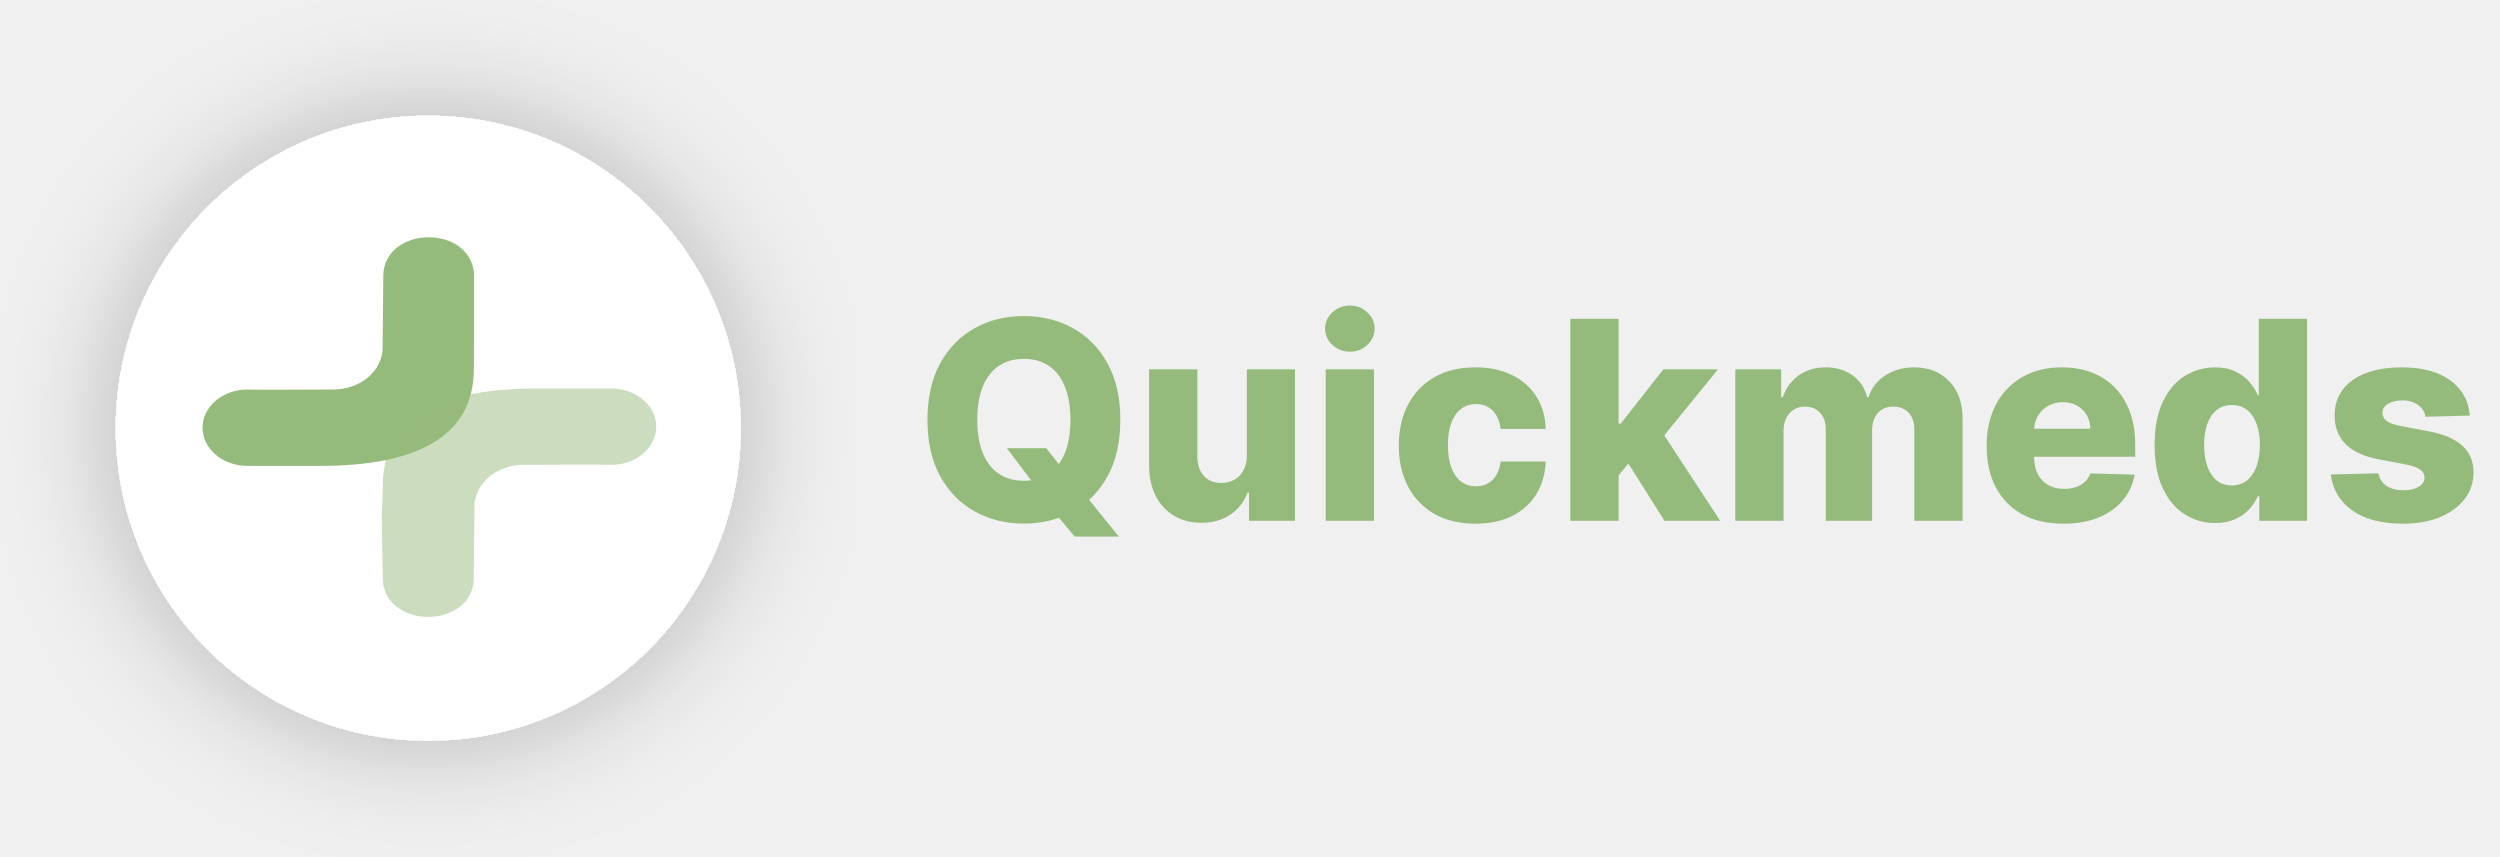
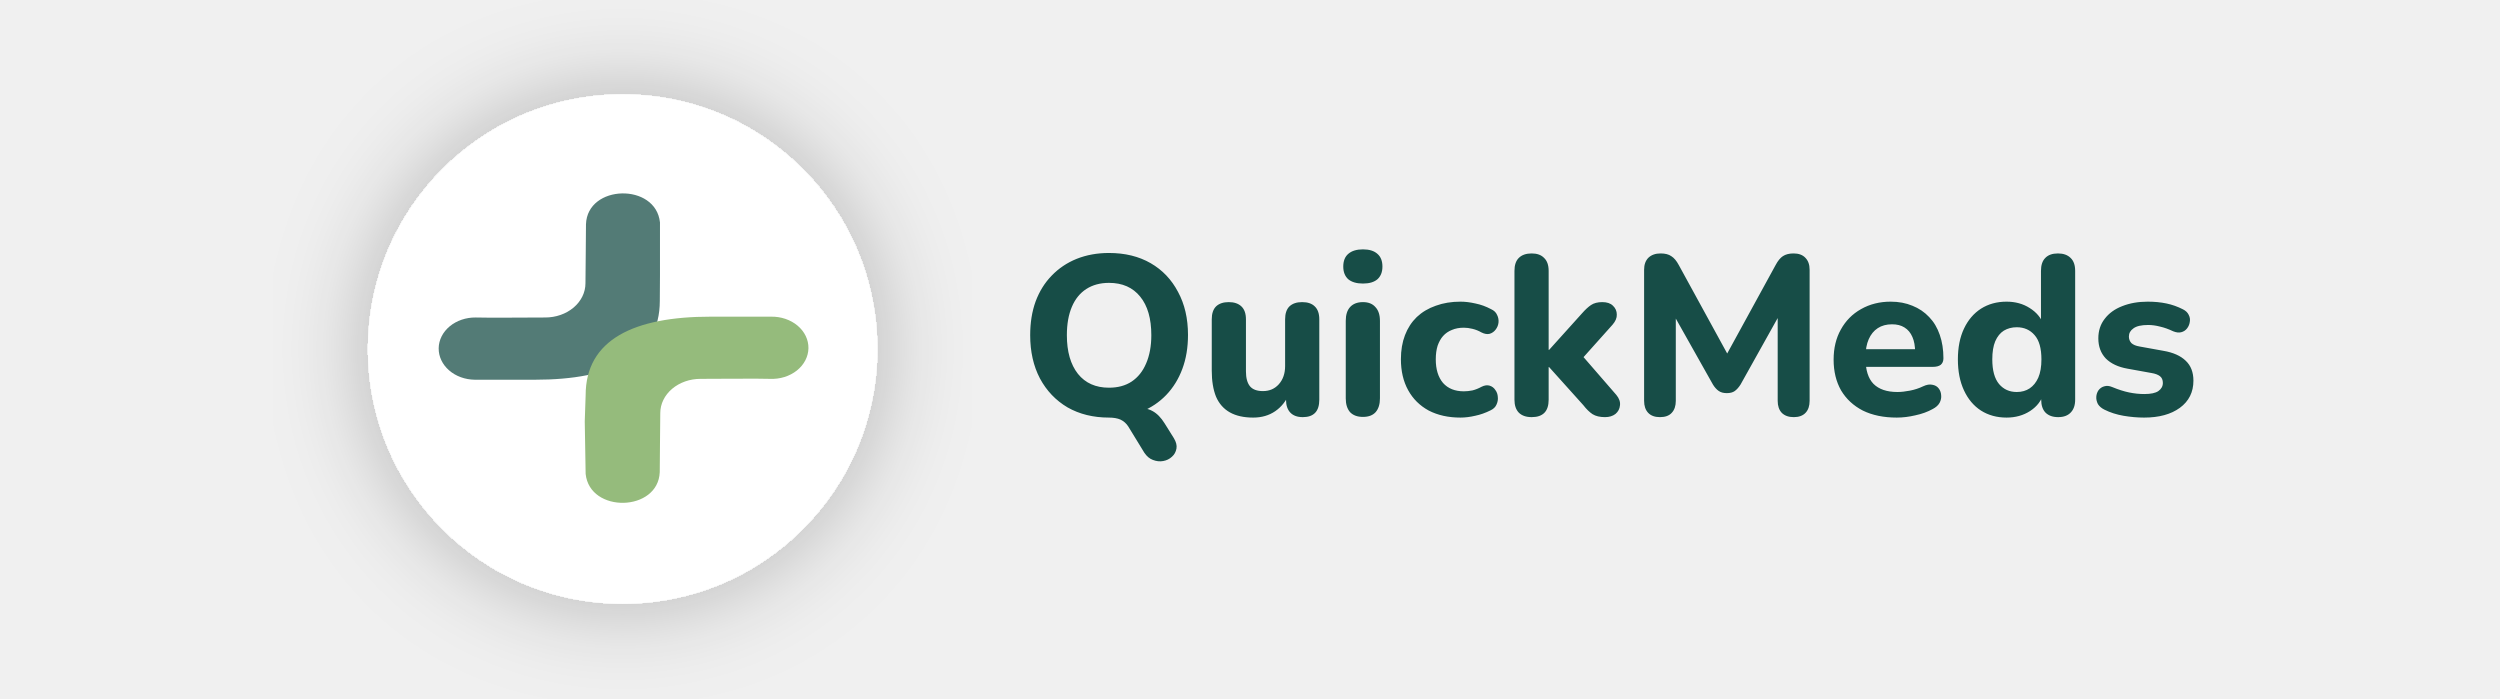
- <svg xmlns="http://www.w3.org/2000/svg" width="216" height="74" viewBox="0 0 216 74" fill="none">
-   <path d="M86.994 38.727H90.403L91.852 40.577L93.753 42.758L96.676 46.364H92.858L90.812 43.918L89.602 42.179L86.994 38.727ZM96.796 36.273C96.796 38.193 96.426 39.821 95.688 41.156C94.949 42.492 93.949 43.506 92.688 44.199C91.432 44.892 90.023 45.239 88.46 45.239C86.892 45.239 85.48 44.889 84.224 44.19C82.969 43.492 81.972 42.477 81.233 41.148C80.5 39.812 80.133 38.188 80.133 36.273C80.133 34.352 80.5 32.724 81.233 31.389C81.972 30.054 82.969 29.04 84.224 28.347C85.48 27.653 86.892 27.307 88.46 27.307C90.023 27.307 91.432 27.653 92.688 28.347C93.949 29.04 94.949 30.054 95.688 31.389C96.426 32.724 96.796 34.352 96.796 36.273ZM92.483 36.273C92.483 35.136 92.321 34.176 91.997 33.392C91.679 32.608 91.219 32.014 90.617 31.611C90.02 31.207 89.301 31.006 88.46 31.006C87.625 31.006 86.906 31.207 86.304 31.611C85.702 32.014 85.239 32.608 84.915 33.392C84.597 34.176 84.438 35.136 84.438 36.273C84.438 37.409 84.597 38.369 84.915 39.153C85.239 39.938 85.702 40.531 86.304 40.935C86.906 41.338 87.625 41.54 88.46 41.54C89.301 41.54 90.02 41.338 90.617 40.935C91.219 40.531 91.679 39.938 91.997 39.153C92.321 38.369 92.483 37.409 92.483 36.273ZM107.728 39.349V31.909H111.887V45H107.915V42.562H107.779C107.489 43.364 106.995 44 106.296 44.472C105.603 44.938 104.765 45.17 103.782 45.17C102.89 45.17 102.106 44.966 101.43 44.557C100.754 44.148 100.228 43.577 99.853 42.844C99.478 42.105 99.288 41.242 99.282 40.253V31.909H103.45V39.435C103.455 40.145 103.643 40.705 104.012 41.114C104.381 41.523 104.884 41.727 105.521 41.727C105.935 41.727 106.308 41.636 106.637 41.455C106.972 41.267 107.237 40.997 107.43 40.645C107.629 40.287 107.728 39.855 107.728 39.349ZM114.54 45V31.909H118.707V45H114.54ZM116.628 30.384C116.043 30.384 115.54 30.19 115.119 29.804C114.699 29.412 114.489 28.94 114.489 28.389C114.489 27.844 114.699 27.378 115.119 26.991C115.54 26.599 116.043 26.403 116.628 26.403C117.219 26.403 117.722 26.599 118.136 26.991C118.557 27.378 118.767 27.844 118.767 28.389C118.767 28.94 118.557 29.412 118.136 29.804C117.722 30.19 117.219 30.384 116.628 30.384ZM127.471 45.247C126.09 45.247 124.906 44.963 123.917 44.395C122.934 43.827 122.178 43.037 121.65 42.026C121.121 41.008 120.857 39.832 120.857 38.497C120.857 37.156 121.121 35.98 121.65 34.969C122.184 33.952 122.942 33.159 123.925 32.591C124.914 32.023 126.093 31.739 127.462 31.739C128.673 31.739 129.727 31.957 130.624 32.395C131.528 32.832 132.232 33.452 132.738 34.253C133.249 35.048 133.519 35.983 133.548 37.057H129.653C129.573 36.386 129.346 35.861 128.971 35.48C128.602 35.099 128.119 34.909 127.522 34.909C127.039 34.909 126.616 35.045 126.252 35.318C125.888 35.585 125.604 35.983 125.4 36.511C125.201 37.034 125.102 37.682 125.102 38.455C125.102 39.227 125.201 39.881 125.4 40.415C125.604 40.943 125.888 41.344 126.252 41.617C126.616 41.883 127.039 42.017 127.522 42.017C127.908 42.017 128.249 41.935 128.545 41.77C128.846 41.605 129.093 41.364 129.286 41.045C129.479 40.722 129.602 40.33 129.653 39.869H133.548C133.508 40.949 133.238 41.892 132.738 42.699C132.244 43.506 131.548 44.133 130.65 44.582C129.758 45.026 128.698 45.247 127.471 45.247ZM139.439 41.565L139.456 36.597H140.036L143.717 31.909H148.439L142.967 38.625H141.868L139.439 41.565ZM135.68 45V27.546H139.848V45H135.68ZM143.811 45L140.385 39.562L143.129 36.605L148.626 45H143.811ZM149.93 45V31.909H153.893V34.312H154.038C154.311 33.517 154.771 32.889 155.419 32.429C156.067 31.969 156.839 31.739 157.737 31.739C158.646 31.739 159.425 31.972 160.072 32.438C160.72 32.903 161.132 33.528 161.308 34.312H161.445C161.689 33.534 162.166 32.912 162.876 32.446C163.587 31.974 164.425 31.739 165.391 31.739C166.629 31.739 167.635 32.136 168.408 32.932C169.18 33.722 169.567 34.807 169.567 36.188V45H165.399V37.142C165.399 36.489 165.232 35.992 164.896 35.651C164.561 35.304 164.126 35.131 163.592 35.131C163.018 35.131 162.567 35.318 162.237 35.693C161.913 36.062 161.751 36.56 161.751 37.185V45H157.746V37.099C157.746 36.492 157.581 36.011 157.251 35.659C156.922 35.307 156.487 35.131 155.947 35.131C155.584 35.131 155.263 35.219 154.984 35.395C154.706 35.565 154.487 35.81 154.328 36.128C154.175 36.446 154.098 36.821 154.098 37.253V45H149.93ZM178.268 45.247C176.899 45.247 175.717 44.977 174.723 44.438C173.734 43.892 172.973 43.117 172.439 42.111C171.911 41.099 171.646 39.898 171.646 38.506C171.646 37.153 171.913 35.972 172.447 34.96C172.982 33.943 173.734 33.153 174.706 32.591C175.678 32.023 176.822 31.739 178.141 31.739C179.072 31.739 179.925 31.884 180.697 32.173C181.47 32.463 182.138 32.892 182.7 33.46C183.263 34.028 183.7 34.73 184.013 35.565C184.325 36.395 184.482 37.347 184.482 38.42V39.46H173.104V37.04H180.604C180.598 36.597 180.493 36.202 180.288 35.855C180.084 35.508 179.803 35.239 179.445 35.045C179.092 34.847 178.686 34.747 178.226 34.747C177.76 34.747 177.342 34.852 176.973 35.062C176.604 35.267 176.311 35.548 176.095 35.906C175.879 36.258 175.766 36.659 175.754 37.108V39.571C175.754 40.105 175.859 40.574 176.07 40.977C176.28 41.375 176.578 41.685 176.964 41.906C177.351 42.128 177.811 42.239 178.345 42.239C178.714 42.239 179.05 42.188 179.351 42.085C179.652 41.983 179.911 41.832 180.126 41.633C180.342 41.435 180.504 41.19 180.612 40.901L184.439 41.011C184.28 41.869 183.93 42.617 183.391 43.253C182.857 43.883 182.155 44.375 181.286 44.727C180.416 45.074 179.411 45.247 178.268 45.247ZM191.391 45.188C190.425 45.188 189.548 44.938 188.758 44.438C187.968 43.938 187.337 43.188 186.866 42.188C186.394 41.188 186.158 39.946 186.158 38.463C186.158 36.923 186.403 35.656 186.891 34.662C187.38 33.668 188.019 32.932 188.809 32.455C189.604 31.977 190.46 31.739 191.374 31.739C192.062 31.739 192.65 31.858 193.138 32.097C193.627 32.33 194.031 32.631 194.349 33C194.667 33.369 194.908 33.753 195.073 34.151H195.158V27.546H199.326V45H195.201V42.878H195.073C194.897 43.281 194.647 43.659 194.323 44.011C193.999 44.364 193.593 44.648 193.104 44.864C192.621 45.08 192.05 45.188 191.391 45.188ZM192.84 41.94C193.346 41.94 193.778 41.798 194.136 41.514C194.494 41.224 194.769 40.818 194.962 40.295C195.156 39.773 195.252 39.159 195.252 38.455C195.252 37.739 195.156 37.122 194.962 36.605C194.775 36.088 194.499 35.69 194.136 35.412C193.778 35.133 193.346 34.994 192.84 34.994C192.323 34.994 191.886 35.136 191.528 35.42C191.17 35.705 190.897 36.105 190.71 36.622C190.528 37.139 190.437 37.75 190.437 38.455C190.437 39.159 190.531 39.773 190.718 40.295C190.906 40.818 191.175 41.224 191.528 41.514C191.886 41.798 192.323 41.94 192.84 41.94ZM213.391 35.906L209.564 36.008C209.524 35.736 209.416 35.494 209.24 35.284C209.064 35.068 208.834 34.901 208.55 34.781C208.271 34.656 207.947 34.594 207.578 34.594C207.095 34.594 206.683 34.69 206.342 34.883C206.007 35.077 205.842 35.338 205.848 35.668C205.842 35.923 205.945 36.145 206.155 36.332C206.371 36.52 206.754 36.67 207.305 36.784L209.828 37.261C211.135 37.511 212.107 37.926 212.743 38.506C213.385 39.085 213.709 39.852 213.714 40.807C213.709 41.705 213.442 42.486 212.913 43.151C212.391 43.815 211.675 44.332 210.766 44.702C209.857 45.065 208.817 45.247 207.646 45.247C205.777 45.247 204.303 44.864 203.223 44.097C202.149 43.324 201.536 42.29 201.382 40.994L205.499 40.892C205.589 41.369 205.825 41.733 206.206 41.983C206.587 42.233 207.072 42.358 207.663 42.358C208.197 42.358 208.632 42.258 208.967 42.06C209.303 41.861 209.473 41.597 209.479 41.267C209.473 40.972 209.342 40.736 209.087 40.56C208.831 40.378 208.43 40.236 207.885 40.133L205.601 39.699C204.288 39.46 203.311 39.02 202.669 38.378C202.027 37.73 201.709 36.906 201.714 35.906C201.709 35.031 201.942 34.284 202.413 33.665C202.885 33.04 203.555 32.562 204.425 32.233C205.294 31.903 206.32 31.739 207.501 31.739C209.274 31.739 210.672 32.111 211.695 32.855C212.717 33.594 213.283 34.611 213.391 35.906Z" fill="#95BB7C" />
-   <g filter="url(#filter0_d_61_4673)">
-     <circle cx="37" cy="37" r="27" fill="white" />
-     <path fill-rule="evenodd" clip-rule="evenodd" d="M40.958 29.106C40.958 28.922 40.958 23.748 40.958 23.58C40.52 19.358 33.25 19.531 33.114 23.775C33.114 25.261 33.065 28.57 33.059 30.035C33.058 30.512 32.947 30.984 32.731 31.424C32.515 31.864 32.2 32.264 31.803 32.6C31.405 32.936 30.934 33.203 30.416 33.383C29.897 33.564 29.342 33.656 28.782 33.654C28.467 33.654 21.931 33.696 21.425 33.654C20.398 33.643 19.407 33.98 18.67 34.59C17.934 35.201 17.513 36.036 17.5 36.911C17.487 37.785 17.883 38.629 18.601 39.255C19.318 39.882 20.299 40.24 21.327 40.251H27.702C35.836 40.251 40.94 37.803 40.94 31.889L40.958 29.106Z" fill="#95BB7C" />
-     <path fill-rule="evenodd" clip-rule="evenodd" d="M32.984 44.668C32.984 44.852 33.078 50.065 33.078 50.233C33.516 54.435 40.774 54.272 40.934 50.039C40.934 48.552 40.984 45.243 40.99 43.783C40.99 43.306 41.101 42.833 41.316 42.393C41.531 41.952 41.846 41.552 42.244 41.215C42.641 40.878 43.113 40.612 43.632 40.43C44.15 40.249 44.706 40.157 45.267 40.159C45.582 40.159 52.117 40.117 52.623 40.159C53.144 40.181 53.664 40.114 54.154 39.962C54.643 39.809 55.092 39.573 55.472 39.27C55.852 38.966 56.156 38.6 56.366 38.194C56.576 37.788 56.688 37.35 56.695 36.907C56.701 36.463 56.603 36.023 56.405 35.613C56.207 35.202 55.914 34.83 55.543 34.518C55.172 34.206 54.731 33.962 54.246 33.798C53.762 33.635 53.243 33.556 52.722 33.567H46.335C38.2 33.562 33.078 35.999 33.078 41.902L32.984 44.668Z" fill="#95BB7C" fill-opacity="0.49" />
+ <svg xmlns="http://www.w3.org/2000/svg" width="265" height="74" viewBox="0 0 265 74" fill="none">
+   <path d="M124.416 46.424C124.672 46.84 124.768 47.216 124.704 47.552C124.64 47.904 124.48 48.192 124.224 48.416C123.968 48.656 123.656 48.808 123.288 48.872C122.936 48.936 122.576 48.896 122.208 48.752C121.856 48.624 121.552 48.368 121.296 47.984L119.592 45.2C119.384 44.88 119.112 44.64 118.776 44.48C118.456 44.336 118.04 44.264 117.528 44.264L120.36 43.184C121.096 43.184 121.696 43.312 122.16 43.568C122.64 43.824 123.072 44.264 123.456 44.888L124.416 46.424ZM117.552 44.264C115.888 44.264 114.424 43.904 113.16 43.184C111.912 42.448 110.936 41.424 110.232 40.112C109.544 38.8 109.2 37.272 109.2 35.528C109.2 34.2 109.392 33.008 109.776 31.952C110.176 30.88 110.744 29.968 111.48 29.216C112.216 28.448 113.096 27.856 114.12 27.44C115.16 27.024 116.304 26.816 117.552 26.816C119.248 26.816 120.72 27.176 121.968 27.896C123.216 28.616 124.184 29.632 124.872 30.944C125.576 32.24 125.928 33.76 125.928 35.504C125.928 36.832 125.728 38.032 125.328 39.104C124.928 40.176 124.36 41.096 123.624 41.864C122.888 42.632 122.008 43.224 120.984 43.64C119.96 44.056 118.816 44.264 117.552 44.264ZM117.552 41.096C118.496 41.096 119.296 40.88 119.952 40.448C120.624 40 121.136 39.36 121.488 38.528C121.856 37.68 122.04 36.68 122.04 35.528C122.04 33.768 121.648 32.408 120.864 31.448C120.08 30.472 118.976 29.984 117.552 29.984C116.624 29.984 115.824 30.2 115.152 30.632C114.48 31.064 113.968 31.696 113.616 32.528C113.264 33.36 113.088 34.36 113.088 35.528C113.088 37.272 113.48 38.64 114.264 39.632C115.048 40.608 116.144 41.096 117.552 41.096ZM132.838 44.264C131.846 44.264 131.022 44.08 130.366 43.712C129.71 43.344 129.222 42.792 128.902 42.056C128.598 41.304 128.446 40.376 128.446 39.272V33.848C128.446 33.24 128.598 32.784 128.902 32.48C129.222 32.176 129.67 32.024 130.246 32.024C130.822 32.024 131.27 32.176 131.59 32.48C131.91 32.784 132.07 33.24 132.07 33.848V39.368C132.07 40.072 132.214 40.6 132.502 40.952C132.79 41.288 133.246 41.456 133.87 41.456C134.558 41.456 135.118 41.216 135.55 40.736C135.998 40.24 136.222 39.592 136.222 38.792V33.848C136.222 33.24 136.374 32.784 136.678 32.48C136.998 32.176 137.446 32.024 138.022 32.024C138.614 32.024 139.062 32.176 139.366 32.48C139.686 32.784 139.846 33.24 139.846 33.848V42.368C139.846 43.6 139.262 44.216 138.094 44.216C137.518 44.216 137.078 44.056 136.774 43.736C136.47 43.416 136.318 42.96 136.318 42.368V40.76L136.678 41.696C136.326 42.512 135.822 43.144 135.166 43.592C134.51 44.04 133.734 44.264 132.838 44.264ZM144.474 44.192C143.882 44.192 143.426 44.024 143.106 43.688C142.802 43.336 142.65 42.848 142.65 42.224V34.016C142.65 33.376 142.802 32.888 143.106 32.552C143.426 32.2 143.882 32.024 144.474 32.024C145.05 32.024 145.49 32.2 145.794 32.552C146.114 32.888 146.274 33.376 146.274 34.016V42.224C146.274 42.848 146.122 43.336 145.818 43.688C145.514 44.024 145.066 44.192 144.474 44.192ZM144.474 30.056C143.802 30.056 143.282 29.904 142.914 29.6C142.562 29.28 142.386 28.832 142.386 28.256C142.386 27.664 142.562 27.216 142.914 26.912C143.282 26.592 143.802 26.432 144.474 26.432C145.146 26.432 145.658 26.592 146.01 26.912C146.362 27.216 146.538 27.664 146.538 28.256C146.538 28.832 146.362 29.28 146.01 29.6C145.658 29.904 145.146 30.056 144.474 30.056ZM154.808 44.264C153.528 44.264 152.408 44.016 151.448 43.52C150.504 43.008 149.776 42.288 149.264 41.36C148.752 40.432 148.496 39.336 148.496 38.072C148.496 37.128 148.64 36.28 148.928 35.528C149.216 34.776 149.632 34.136 150.176 33.608C150.736 33.08 151.408 32.68 152.192 32.408C152.976 32.12 153.848 31.976 154.808 31.976C155.304 31.976 155.832 32.04 156.392 32.168C156.952 32.28 157.504 32.48 158.048 32.768C158.368 32.912 158.584 33.12 158.696 33.392C158.824 33.648 158.872 33.92 158.84 34.208C158.808 34.48 158.704 34.728 158.528 34.952C158.368 35.16 158.16 35.304 157.904 35.384C157.648 35.448 157.36 35.4 157.04 35.24C156.736 35.064 156.416 34.936 156.08 34.856C155.76 34.776 155.456 34.736 155.168 34.736C154.688 34.736 154.264 34.816 153.896 34.976C153.528 35.12 153.216 35.336 152.96 35.624C152.72 35.896 152.528 36.24 152.384 36.656C152.256 37.072 152.192 37.552 152.192 38.096C152.192 39.152 152.448 39.984 152.96 40.592C153.488 41.184 154.224 41.48 155.168 41.48C155.456 41.48 155.76 41.448 156.08 41.384C156.4 41.304 156.72 41.176 157.04 41C157.36 40.84 157.648 40.8 157.904 40.88C158.16 40.96 158.36 41.112 158.504 41.336C158.664 41.544 158.752 41.792 158.768 42.08C158.8 42.352 158.752 42.624 158.624 42.896C158.512 43.152 158.304 43.352 158 43.496C157.456 43.768 156.912 43.96 156.368 44.072C155.824 44.2 155.304 44.264 154.808 44.264ZM162.357 44.216C161.765 44.216 161.309 44.056 160.989 43.736C160.685 43.416 160.533 42.96 160.533 42.368V28.712C160.533 28.104 160.685 27.648 160.989 27.344C161.309 27.024 161.765 26.864 162.357 26.864C162.933 26.864 163.373 27.024 163.677 27.344C163.997 27.648 164.157 28.104 164.157 28.712V37.088H164.205L167.685 33.224C168.037 32.824 168.357 32.528 168.645 32.336C168.949 32.128 169.349 32.024 169.845 32.024C170.341 32.024 170.717 32.152 170.973 32.408C171.245 32.664 171.381 32.976 171.381 33.344C171.397 33.696 171.245 34.056 170.925 34.424L167.253 38.528V37.16L171.333 41.864C171.637 42.232 171.765 42.6 171.717 42.968C171.685 43.336 171.525 43.64 171.237 43.88C170.949 44.104 170.581 44.216 170.133 44.216C169.589 44.216 169.149 44.112 168.813 43.904C168.493 43.696 168.165 43.376 167.829 42.944L164.205 38.912H164.157V42.368C164.157 43.6 163.557 44.216 162.357 44.216ZM175.955 44.216C175.411 44.216 174.995 44.064 174.707 43.76C174.419 43.456 174.275 43.032 174.275 42.488V28.592C174.275 28.048 174.427 27.624 174.731 27.32C175.051 27.016 175.483 26.864 176.027 26.864C176.507 26.864 176.883 26.96 177.155 27.152C177.443 27.328 177.707 27.64 177.947 28.088L183.491 38.216H182.675L188.219 28.088C188.459 27.64 188.715 27.328 188.987 27.152C189.275 26.96 189.651 26.864 190.115 26.864C190.659 26.864 191.075 27.016 191.363 27.32C191.667 27.624 191.819 28.048 191.819 28.592V42.488C191.819 43.032 191.675 43.456 191.387 43.76C191.099 44.064 190.683 44.216 190.139 44.216C189.595 44.216 189.171 44.064 188.867 43.76C188.579 43.456 188.435 43.032 188.435 42.488V32.768H188.963L184.499 40.76C184.307 41.064 184.099 41.296 183.875 41.456C183.667 41.6 183.387 41.672 183.035 41.672C182.683 41.672 182.395 41.592 182.171 41.432C181.947 41.272 181.747 41.048 181.571 40.76L177.059 32.744H177.635V42.488C177.635 43.032 177.491 43.456 177.203 43.76C176.931 44.064 176.515 44.216 175.955 44.216ZM201.059 44.264C199.667 44.264 198.467 44.016 197.459 43.52C196.467 43.008 195.699 42.296 195.155 41.384C194.627 40.456 194.363 39.368 194.363 38.12C194.363 36.904 194.619 35.84 195.131 34.928C195.643 34 196.355 33.28 197.267 32.768C198.195 32.24 199.243 31.976 200.411 31.976C201.259 31.976 202.027 32.12 202.715 32.408C203.403 32.68 203.995 33.08 204.491 33.608C204.987 34.12 205.363 34.752 205.619 35.504C205.875 36.24 206.003 37.064 206.003 37.976C206.003 38.28 205.907 38.512 205.715 38.672C205.523 38.816 205.243 38.888 204.875 38.888H197.339V37.016H203.387L203.003 37.352C203.003 36.696 202.907 36.152 202.715 35.72C202.523 35.272 202.243 34.936 201.875 34.712C201.523 34.488 201.083 34.376 200.555 34.376C199.963 34.376 199.459 34.512 199.043 34.784C198.627 35.056 198.307 35.448 198.083 35.96C197.859 36.472 197.747 37.088 197.747 37.808V38C197.747 39.216 198.027 40.112 198.587 40.688C199.163 41.264 200.011 41.552 201.131 41.552C201.515 41.552 201.955 41.504 202.451 41.408C202.947 41.312 203.411 41.16 203.843 40.952C204.211 40.776 204.539 40.72 204.827 40.784C205.115 40.832 205.339 40.96 205.499 41.168C205.659 41.376 205.747 41.616 205.763 41.888C205.795 42.16 205.739 42.432 205.595 42.704C205.451 42.96 205.211 43.176 204.875 43.352C204.331 43.656 203.715 43.88 203.027 44.024C202.355 44.184 201.699 44.264 201.059 44.264ZM212.695 44.264C211.671 44.264 210.767 44.016 209.983 43.52C209.215 43.024 208.615 42.312 208.183 41.384C207.751 40.456 207.535 39.36 207.535 38.096C207.535 36.832 207.751 35.744 208.183 34.832C208.615 33.92 209.215 33.216 209.983 32.72C210.767 32.224 211.671 31.976 212.695 31.976C213.623 31.976 214.439 32.2 215.143 32.648C215.863 33.096 216.351 33.68 216.607 34.4H216.343V28.712C216.343 28.104 216.495 27.648 216.799 27.344C217.103 27.024 217.551 26.864 218.143 26.864C218.719 26.864 219.167 27.024 219.487 27.344C219.807 27.648 219.967 28.104 219.967 28.712V42.368C219.967 42.96 219.807 43.416 219.487 43.736C219.183 44.056 218.743 44.216 218.167 44.216C217.591 44.216 217.143 44.056 216.823 43.736C216.519 43.416 216.367 42.96 216.367 42.368V40.736L216.631 41.672C216.407 42.456 215.927 43.088 215.191 43.568C214.471 44.032 213.639 44.264 212.695 44.264ZM213.775 41.552C214.303 41.552 214.759 41.424 215.143 41.168C215.527 40.912 215.831 40.536 216.055 40.04C216.279 39.528 216.391 38.88 216.391 38.096C216.391 36.928 216.151 36.072 215.671 35.528C215.191 34.968 214.559 34.688 213.775 34.688C213.263 34.688 212.807 34.808 212.407 35.048C212.023 35.288 211.719 35.664 211.495 36.176C211.287 36.672 211.183 37.312 211.183 38.096C211.183 39.264 211.423 40.136 211.903 40.712C212.383 41.272 213.007 41.552 213.775 41.552ZM227.271 44.264C226.567 44.264 225.839 44.2 225.087 44.072C224.351 43.944 223.679 43.728 223.071 43.424C222.751 43.264 222.519 43.064 222.375 42.824C222.247 42.568 222.191 42.312 222.207 42.056C222.223 41.8 222.303 41.568 222.447 41.36C222.607 41.152 222.807 41.016 223.047 40.952C223.303 40.872 223.583 40.896 223.887 41.024C224.543 41.296 225.143 41.488 225.687 41.6C226.231 41.712 226.767 41.768 227.295 41.768C227.983 41.768 228.479 41.664 228.783 41.456C229.103 41.232 229.263 40.944 229.263 40.592C229.263 40.272 229.159 40.032 228.951 39.872C228.743 39.712 228.439 39.6 228.039 39.536L225.519 39.08C224.527 38.904 223.759 38.544 223.215 38C222.687 37.44 222.423 36.728 222.423 35.864C222.423 35.064 222.647 34.376 223.095 33.8C223.543 33.208 224.159 32.76 224.943 32.456C225.743 32.136 226.647 31.976 227.655 31.976C228.375 31.976 229.039 32.04 229.647 32.168C230.255 32.296 230.839 32.504 231.399 32.792C231.687 32.936 231.887 33.128 231.999 33.368C232.127 33.608 232.167 33.856 232.119 34.112C232.087 34.368 231.991 34.6 231.831 34.808C231.671 35.016 231.463 35.152 231.207 35.216C230.967 35.28 230.687 35.248 230.367 35.12C229.855 34.88 229.383 34.712 228.951 34.616C228.519 34.504 228.103 34.448 227.703 34.448C226.983 34.448 226.463 34.568 226.143 34.808C225.823 35.032 225.663 35.32 225.663 35.672C225.663 35.944 225.751 36.176 225.927 36.368C226.119 36.544 226.407 36.664 226.791 36.728L229.311 37.184C230.351 37.36 231.143 37.712 231.687 38.24C232.231 38.752 232.503 39.456 232.503 40.352C232.503 41.568 232.023 42.528 231.063 43.232C230.119 43.92 228.855 44.264 227.271 44.264Z" fill="#174D47" />
+   <g filter="url(#filter0_d_93_5419)">
+     <circle cx="66" cy="37" r="27" fill="white" />
+     <path fill-rule="evenodd" clip-rule="evenodd" d="M69.958 29.106C69.958 28.922 69.958 23.748 69.958 23.58C69.52 19.358 62.25 19.531 62.114 23.775C62.114 25.261 62.065 28.57 62.059 30.035C62.058 30.512 61.947 30.984 61.731 31.424C61.515 31.864 61.2 32.264 60.803 32.6C60.405 32.936 59.934 33.203 59.416 33.383C58.897 33.564 58.342 33.656 57.782 33.654C57.467 33.654 50.931 33.696 50.425 33.654C49.398 33.643 48.407 33.98 47.67 34.59C46.934 35.201 46.513 36.036 46.5 36.911C46.487 37.785 46.883 38.629 47.601 39.255C48.318 39.882 49.299 40.24 50.327 40.251H56.702C64.836 40.251 69.94 37.803 69.94 31.889L69.958 29.106Z" fill="#174D47" fill-opacity="0.74" />
+     <path fill-rule="evenodd" clip-rule="evenodd" d="M61.984 44.668C61.984 44.852 62.078 50.065 62.078 50.233C62.516 54.435 69.774 54.272 69.934 50.039C69.934 48.552 69.984 45.243 69.99 43.783C69.99 43.306 70.101 42.833 70.316 42.393C70.531 41.952 70.846 41.552 71.244 41.215C71.641 40.878 72.113 40.612 72.632 40.43C73.15 40.249 73.706 40.157 74.267 40.159C74.582 40.159 81.117 40.117 81.623 40.159C82.144 40.181 82.665 40.114 83.154 39.962C83.643 39.809 84.091 39.573 84.472 39.27C84.852 38.966 85.156 38.6 85.366 38.194C85.576 37.788 85.688 37.35 85.695 36.907C85.701 36.463 85.603 36.023 85.405 35.613C85.207 35.202 84.914 34.83 84.543 34.518C84.172 34.206 83.731 33.962 83.246 33.798C82.762 33.635 82.243 33.556 81.722 33.567H75.335C67.201 33.562 62.078 35.999 62.078 41.902L61.984 44.668Z" fill="#95BB7C" />
  </g>
  <defs>
-     <filter id="filter0_d_61_4673" x="0" y="0" width="74" height="74" filterUnits="userSpaceOnUse" color-interpolation-filters="sRGB">
+     <filter id="filter0_d_93_5419" x="29" y="0" width="74" height="74" filterUnits="userSpaceOnUse" color-interpolation-filters="sRGB">
      <feFlood flood-opacity="0" result="BackgroundImageFix" />
      <feColorMatrix in="SourceAlpha" type="matrix" values="0 0 0 0 0 0 0 0 0 0 0 0 0 0 0 0 0 0 127 0" result="hardAlpha" />
      <feOffset />
      <feGaussianBlur stdDeviation="5" />
      <feComposite in2="hardAlpha" operator="out" />
      <feColorMatrix type="matrix" values="0 0 0 0 0 0 0 0 0 0 0 0 0 0 0 0 0 0 0.25 0" />
-       <feBlend mode="normal" in2="BackgroundImageFix" result="effect1_dropShadow_61_4673" />
-       <feBlend mode="normal" in="SourceGraphic" in2="effect1_dropShadow_61_4673" result="shape" />
+       <feBlend mode="normal" in2="BackgroundImageFix" result="effect1_dropShadow_93_5419" />
+       <feBlend mode="normal" in="SourceGraphic" in2="effect1_dropShadow_93_5419" result="shape" />
    </filter>
  </defs>
</svg>
